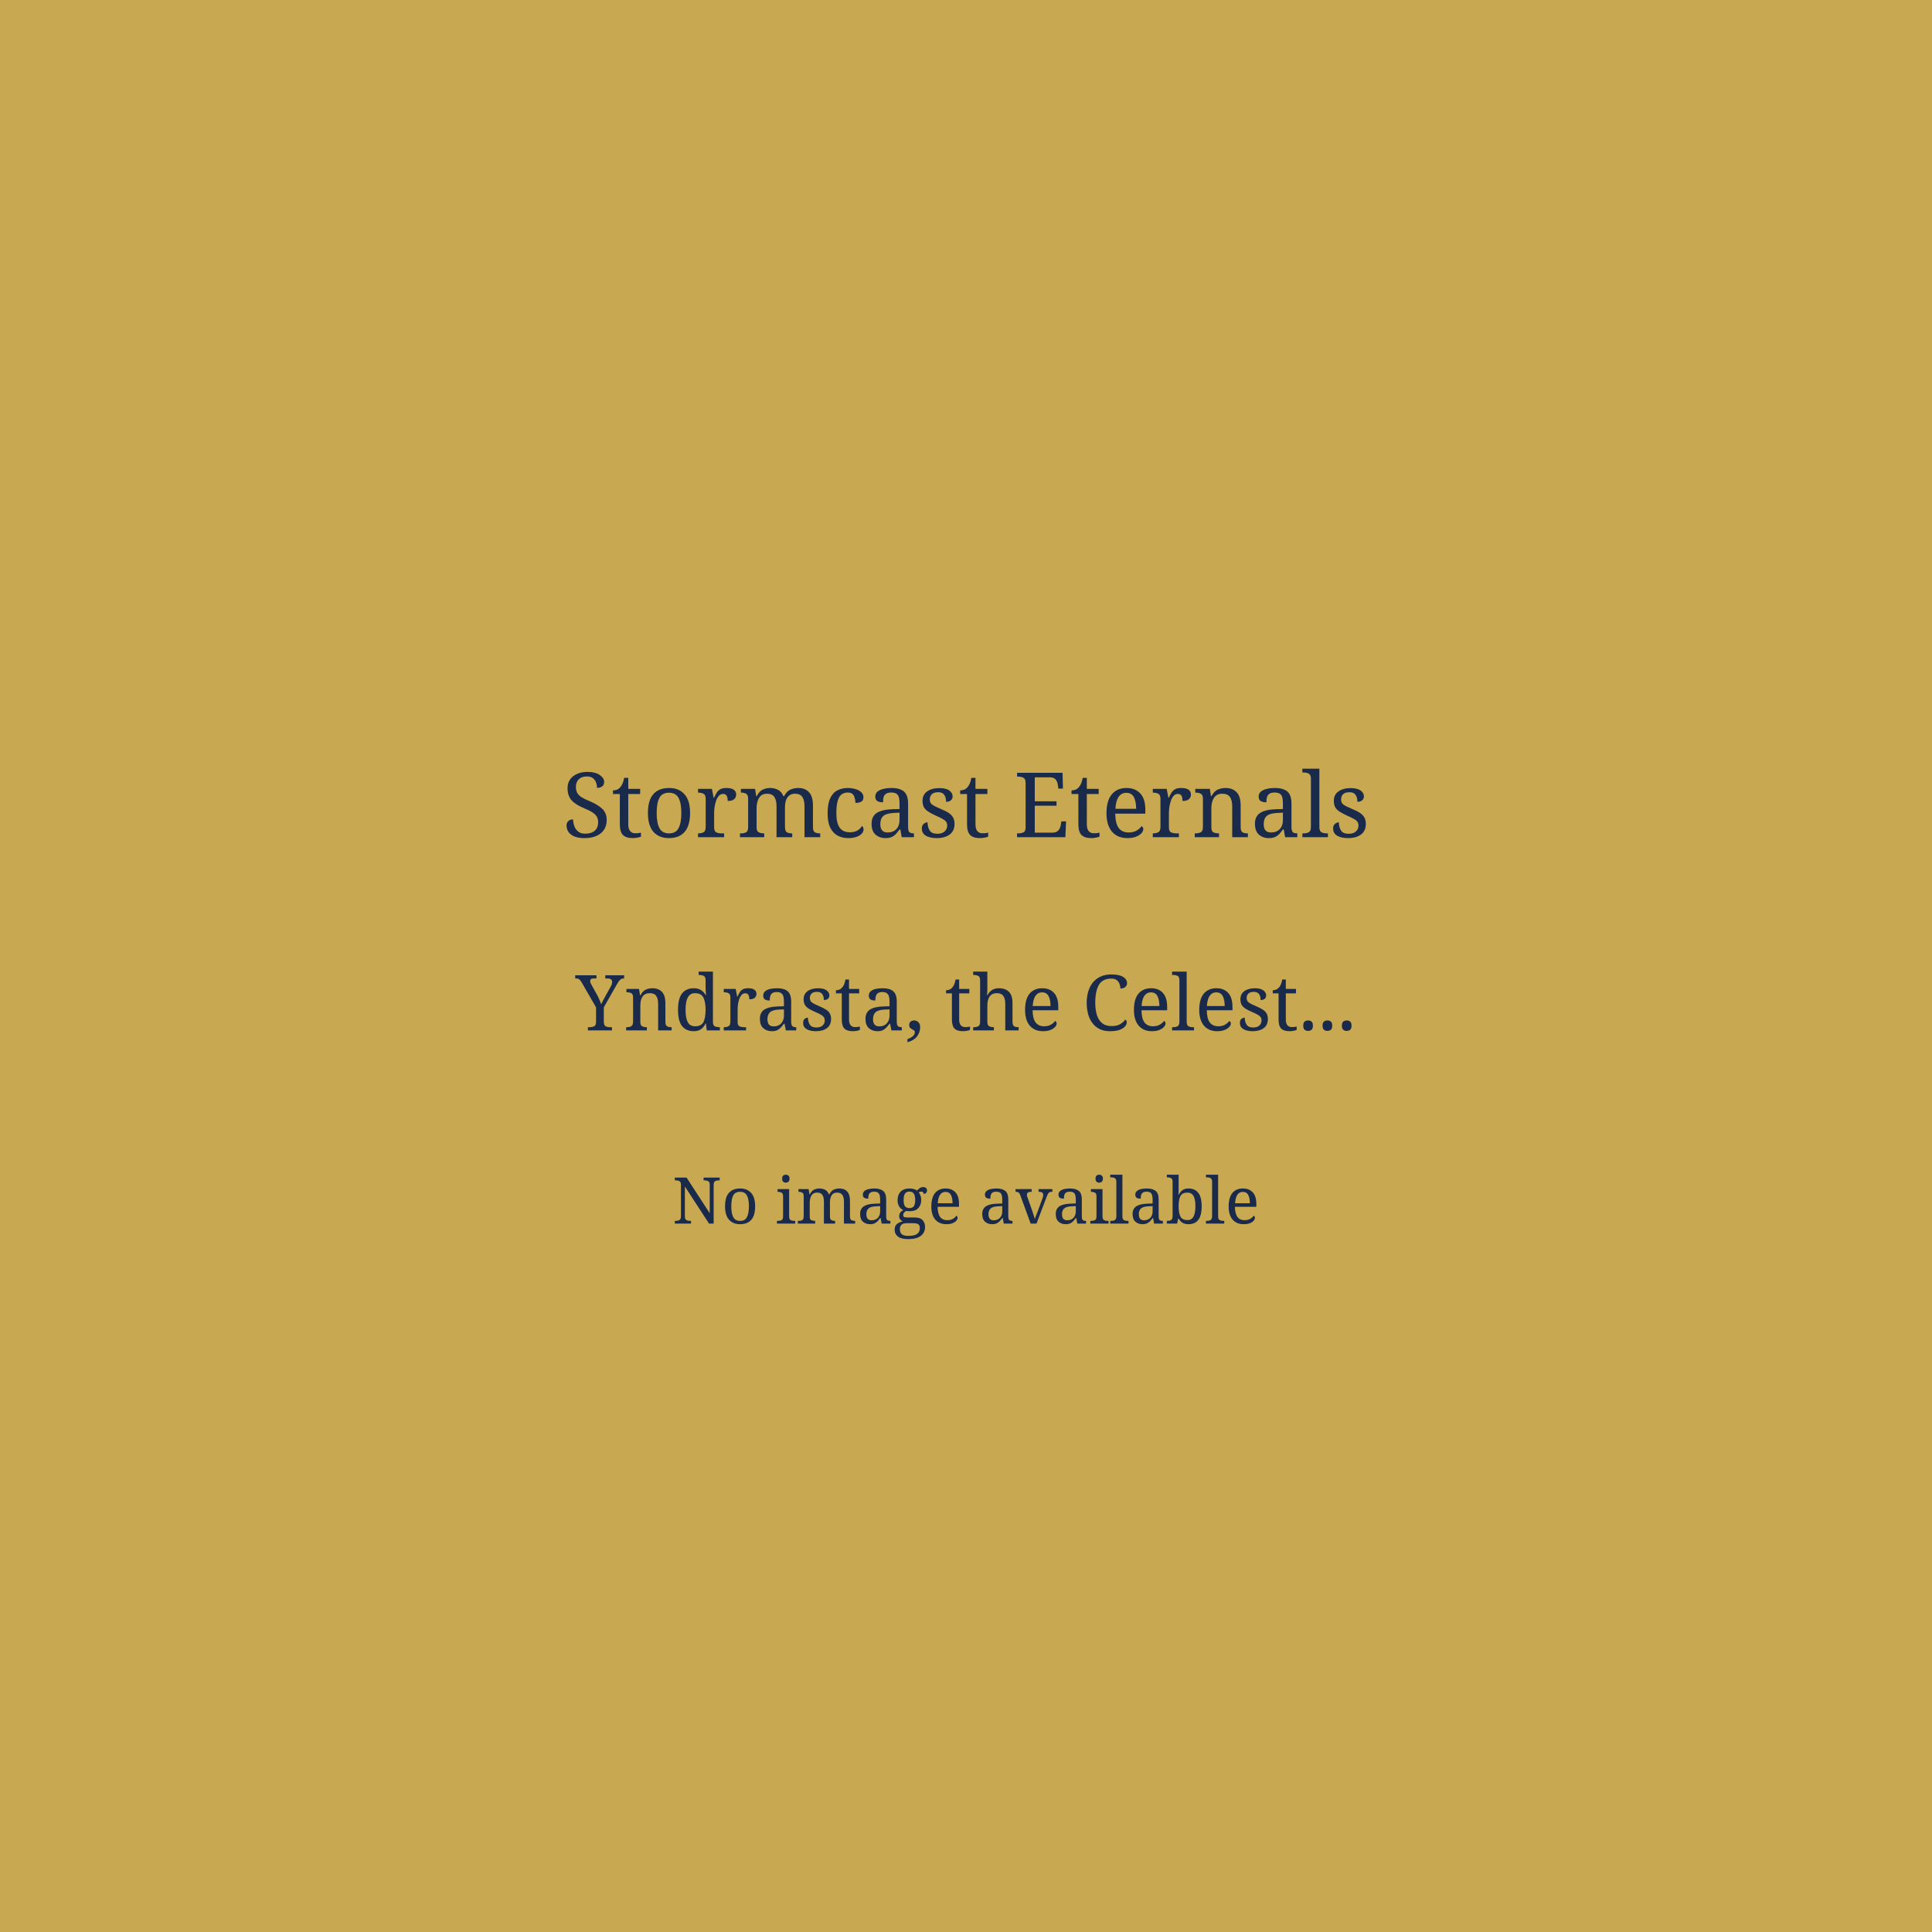
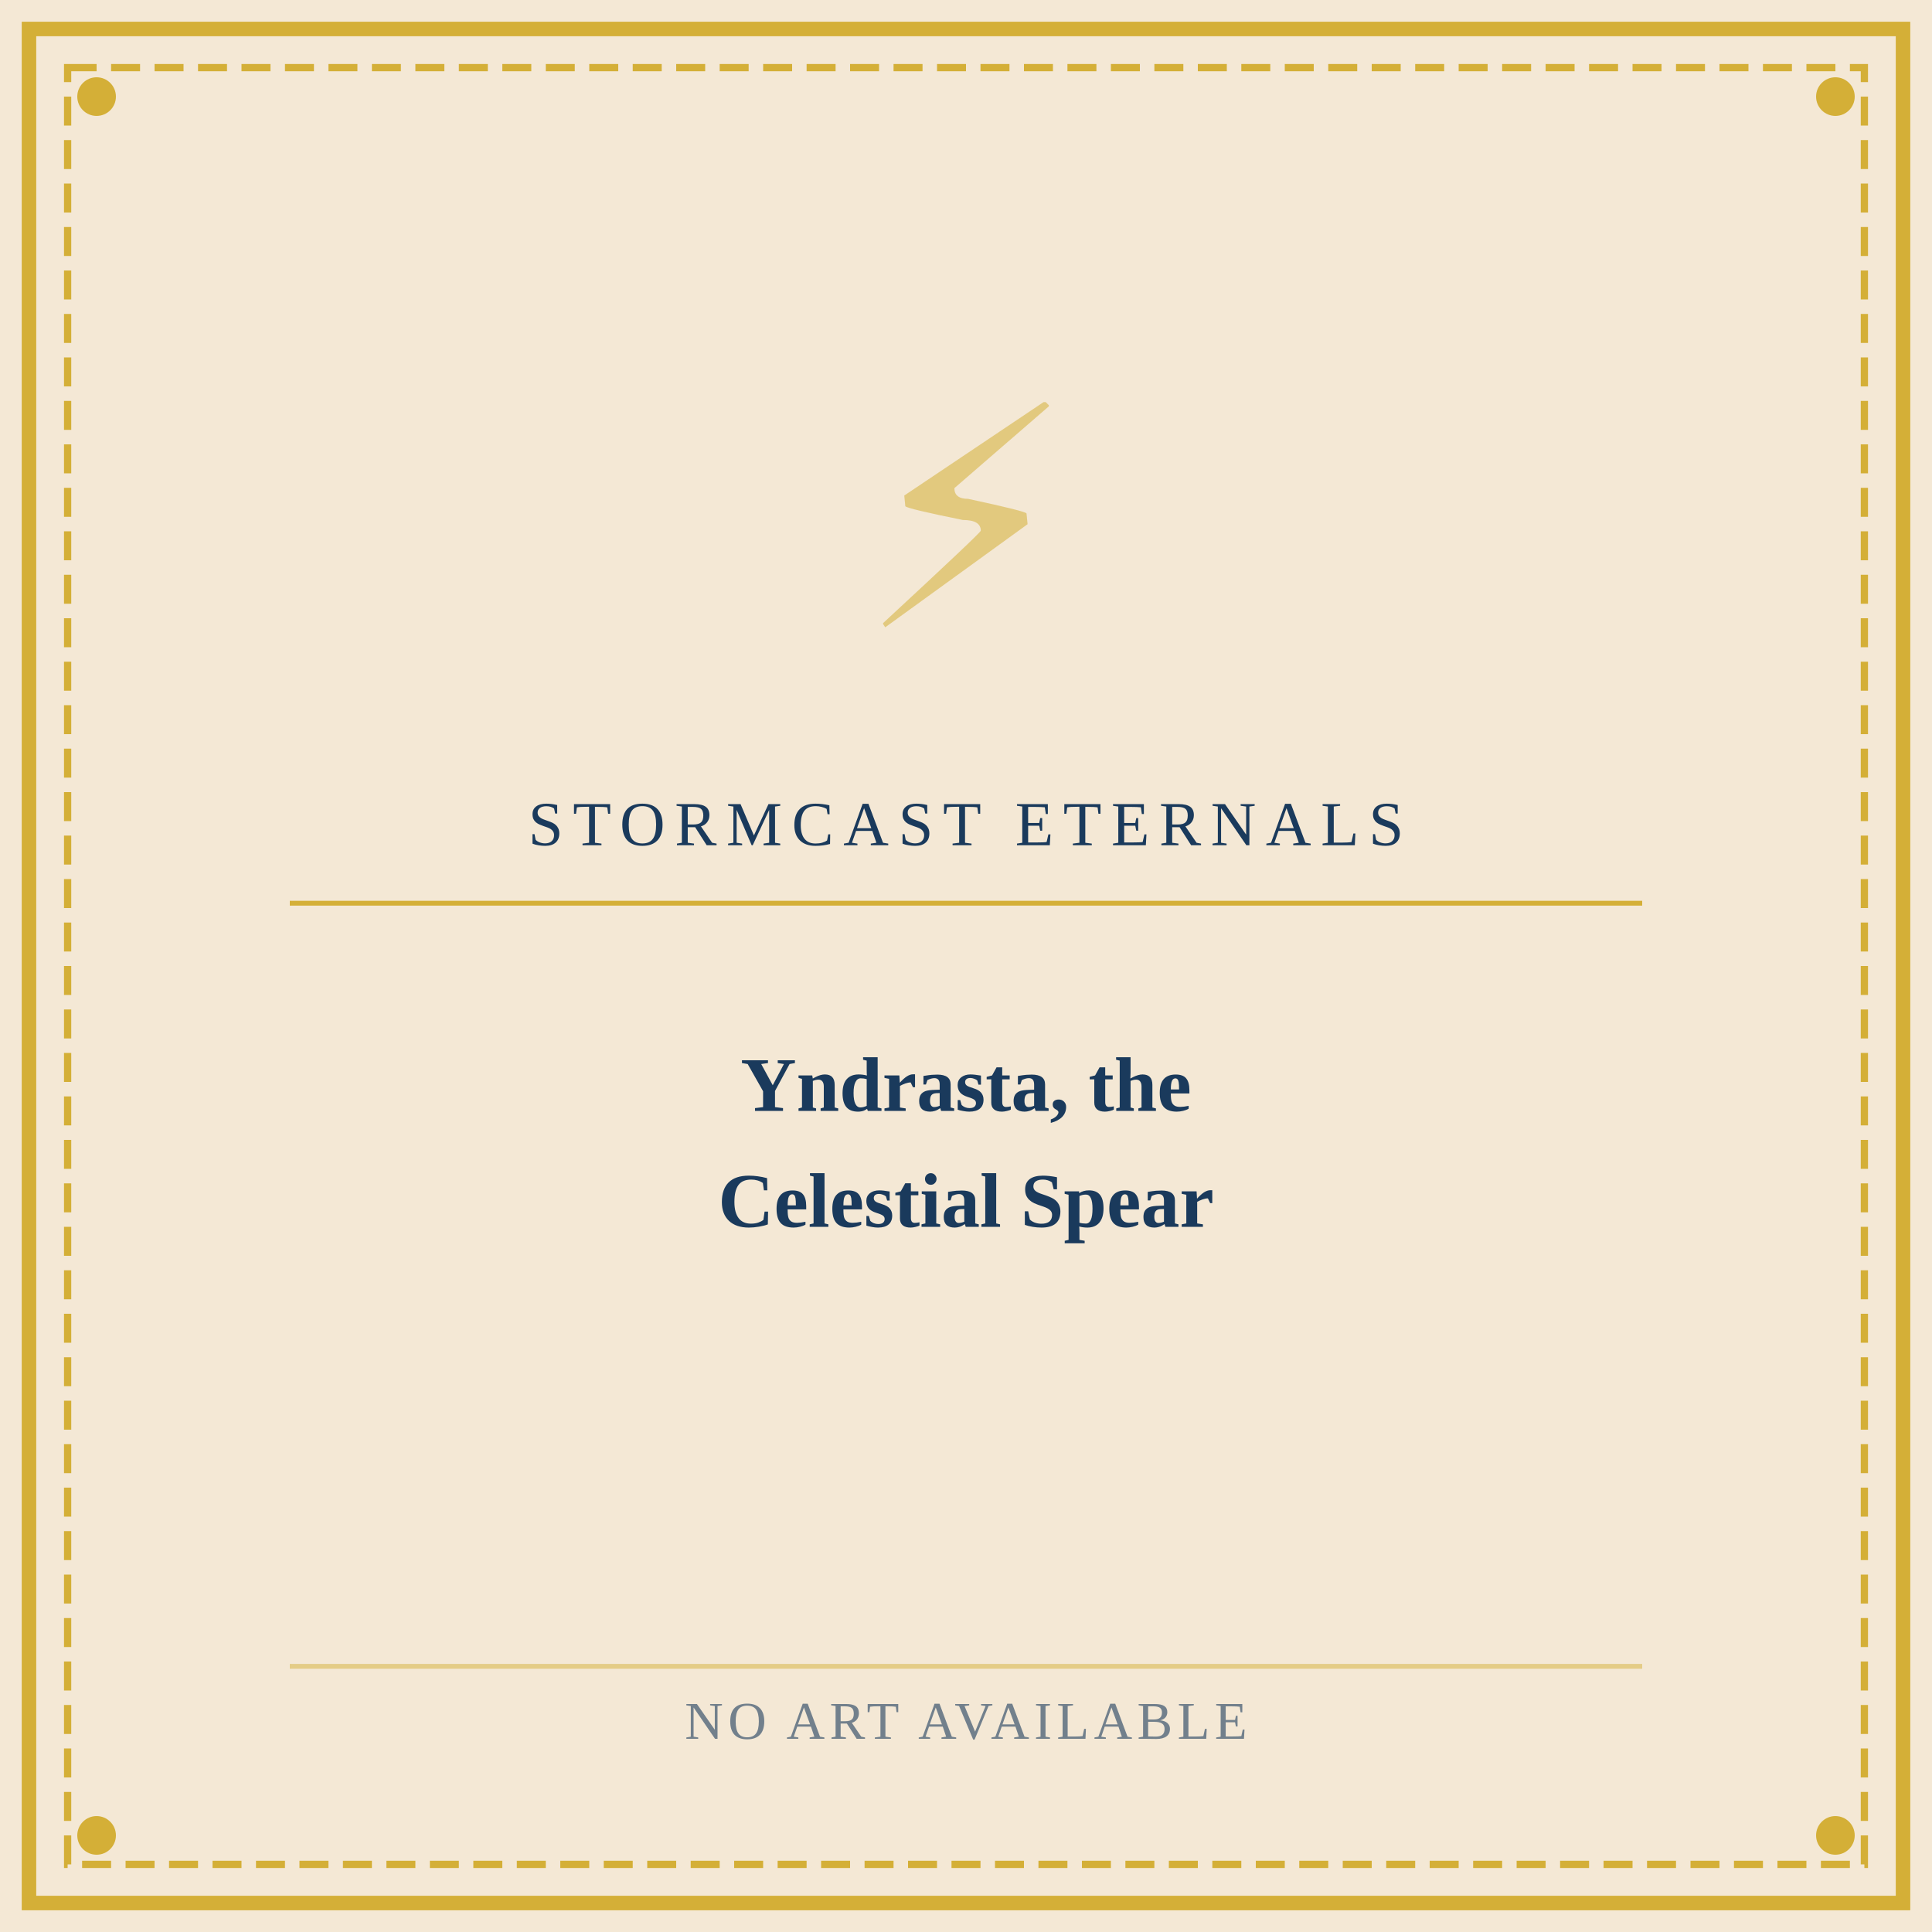
- <svg xmlns="http://www.w3.org/2000/svg" width="300" height="300" viewBox="0 0 300 300">
-   <rect width="300" height="300" fill="#C8A951" />
-   <text x="150" y="130" font-family="serif" font-size="14" fill="#1a2a4a" text-anchor="middle">Stormcast Eternals</text>
-   <text x="150" y="160" font-family="serif" font-size="12" fill="#1a2a4a" text-anchor="middle">Yndrasta, the Celest...</text>
-   <text x="150" y="190" font-family="serif" font-size="10" fill="#1a2a4a" text-anchor="middle">No image available</text>
+ <svg xmlns="http://www.w3.org/2000/svg" width="400" height="400" viewBox="0 0 400 400">
+   <rect width="400" height="400" fill="#f4e8d5" />
+   <rect x="6" y="6" width="388" height="388" fill="none" stroke="#d4af37" stroke-width="3" />
+   <rect x="14" y="14" width="372" height="372" fill="none" stroke="#d4af37" stroke-width="1.5" stroke-dasharray="6,3" />
+   <circle cx="20" cy="20" r="4" fill="#d4af37" />
+   <circle cx="380" cy="20" r="4" fill="#d4af37" />
+   <circle cx="20" cy="380" r="4" fill="#d4af37" />
+   <circle cx="380" cy="380" r="4" fill="#d4af37" />
+   <text x="200" y="130" font-family="serif" font-size="64" fill="#d4af37" text-anchor="middle" opacity="0.55">⚡</text>
+   <text x="200" y="175" font-family="Garamond,'Times New Roman',serif" font-size="13" fill="#1a3a5c" text-anchor="middle" letter-spacing="2">STORMCAST ETERNALS</text>
+   <line x1="60" y1="187" x2="340" y2="187" stroke="#d4af37" stroke-width="1" />
+   <text x="200" y="230" font-family="Garamond,'Times New Roman',serif" font-size="16" fill="#1a3a5c" text-anchor="middle" font-weight="bold">Yndrasta, the</text>
+   <text x="200" y="254" font-family="Garamond,'Times New Roman',serif" font-size="16" fill="#1a3a5c" text-anchor="middle" font-weight="bold">Celestial Spear</text>
+   <text x="200" y="360" font-family="Garamond,'Times New Roman',serif" font-size="11" fill="#1a3a5c" text-anchor="middle" opacity="0.6" letter-spacing="1">NO ART AVAILABLE</text>
+   <line x1="60" y1="345" x2="340" y2="345" stroke="#d4af37" stroke-width="1" opacity="0.5" />
</svg>
